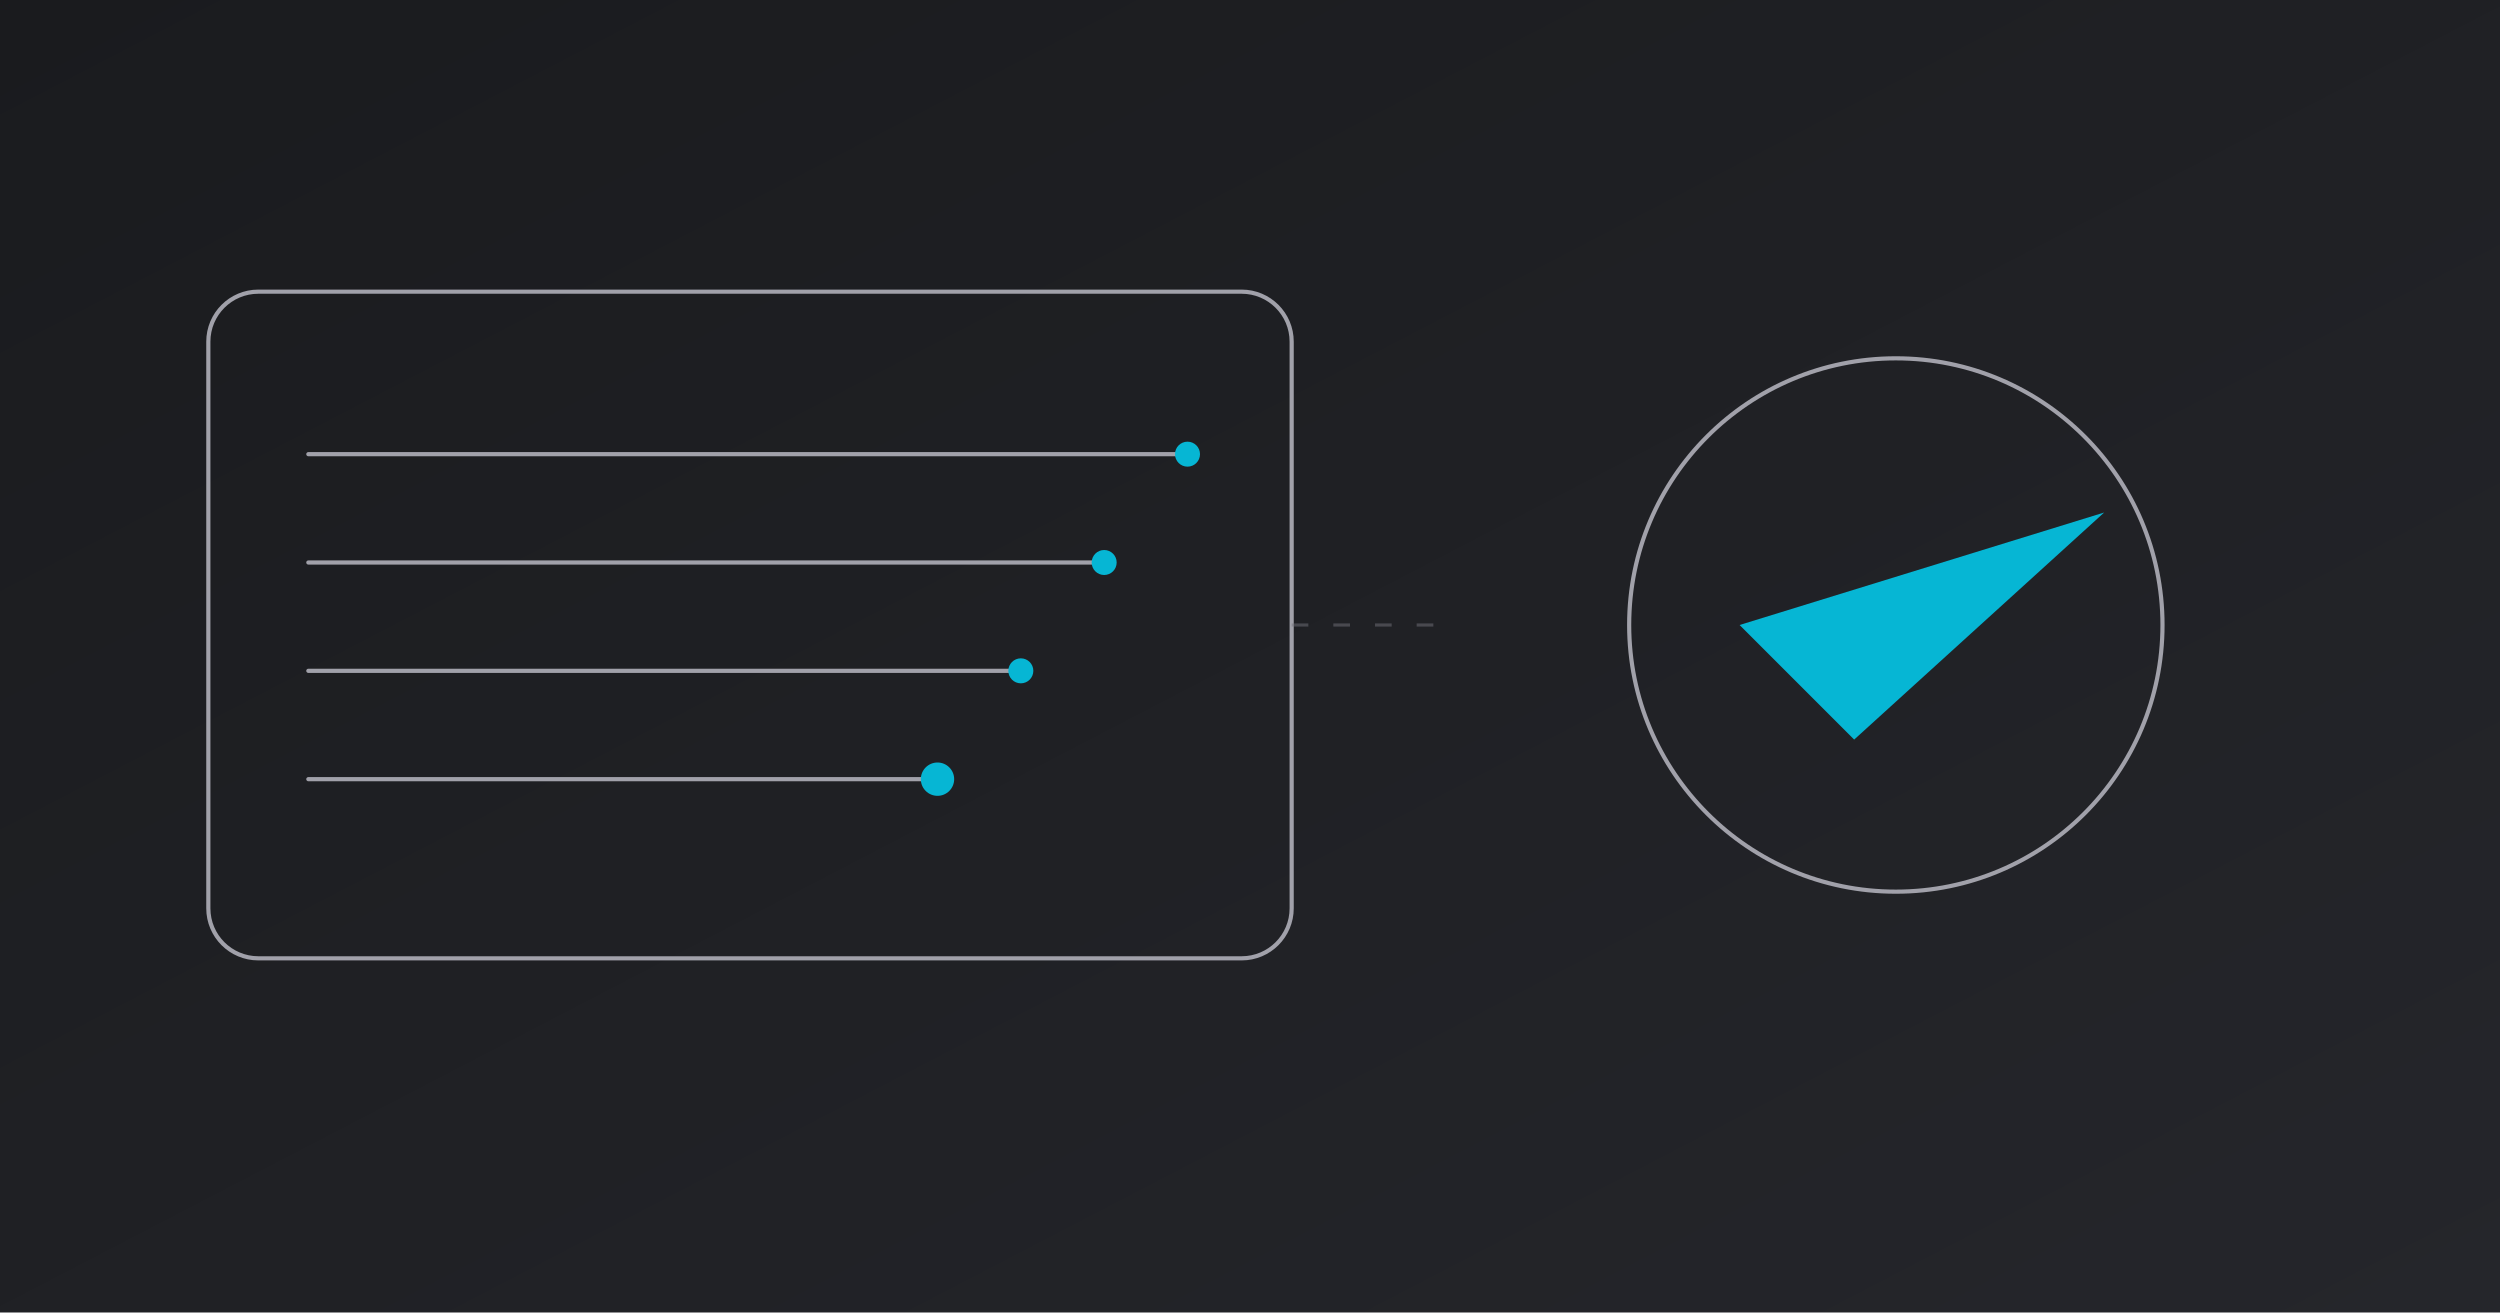
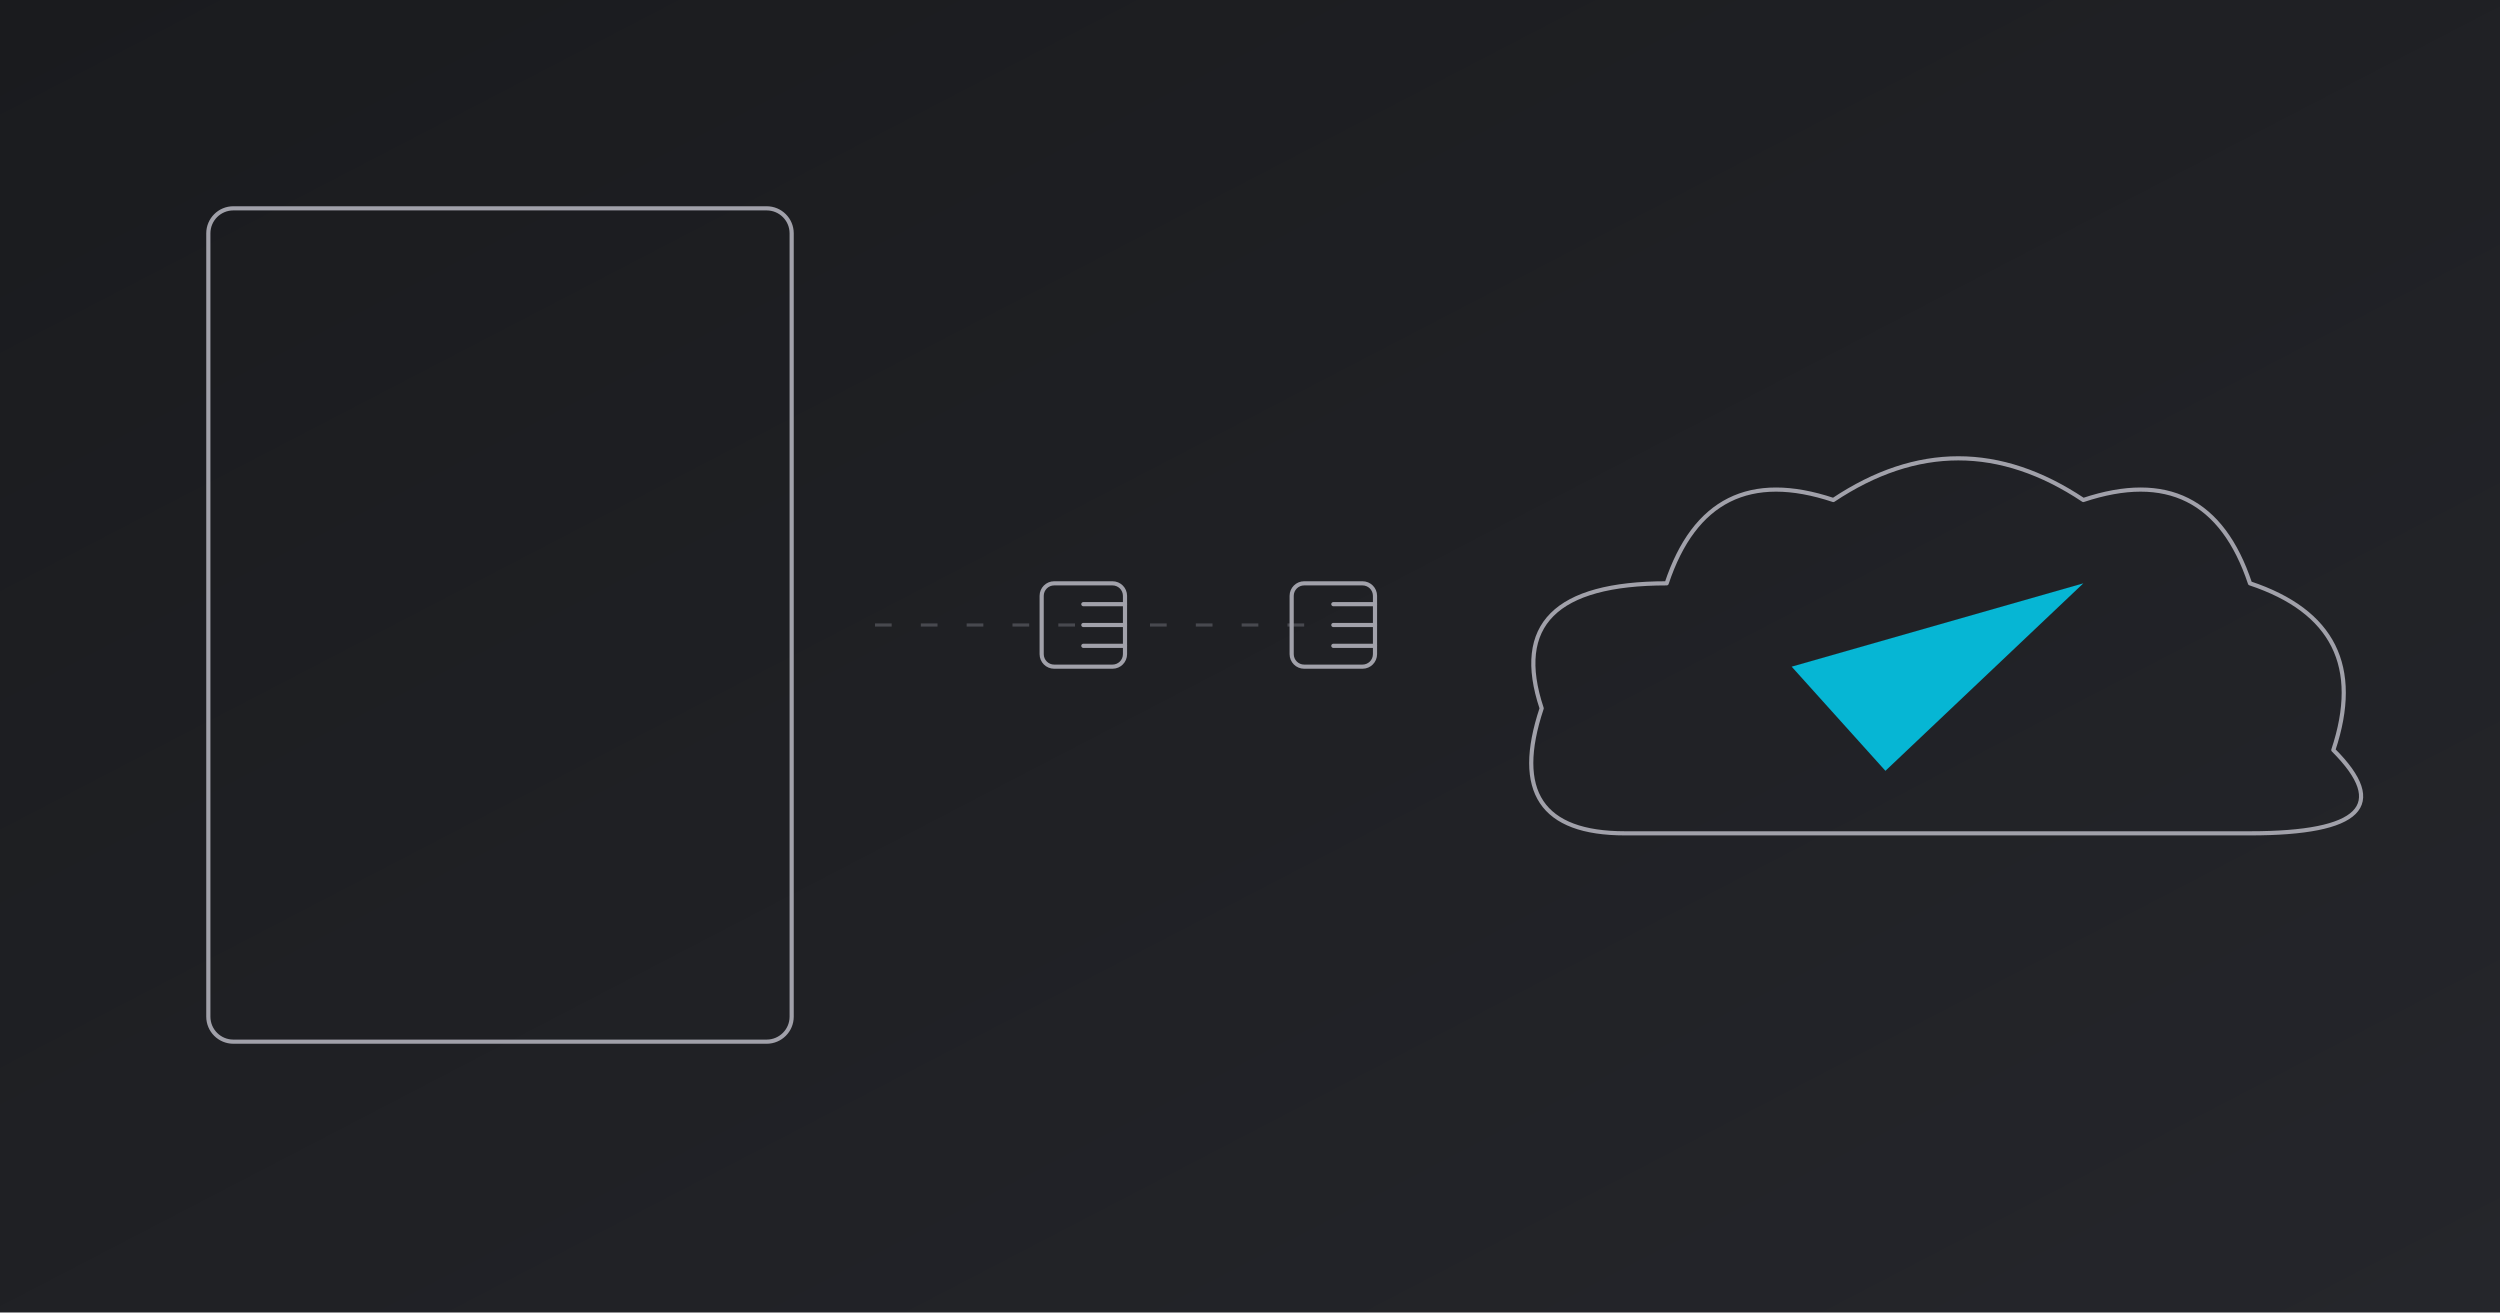
<svg xmlns="http://www.w3.org/2000/svg" width="1200" height="630" viewBox="0 0 1200 630" role="img" aria-labelledby="t d">
  <defs>
    <linearGradient id="bg" x1="0" y1="0" x2="1" y2="1">
      <stop offset="0" stop-color="#1a1b1e" />
      <stop offset="1" stop-color="#25262b" />
    </linearGradient>
    <style>
      .line { stroke: #a1a1aa; stroke-width: 2; fill: none; stroke-linecap: round; stroke-linejoin: round; }
      .accent { fill: #06b6d4; }
      .dim { stroke: #71717a; stroke-width: 1.5; fill: none; opacity: 0.5; }
    </style>
  </defs>
  <rect width="1200" height="630" fill="url(#bg)" />
-   <g transform="translate(100 140)">
-     <rect class="line" x="0" y="0" width="520" height="320" rx="24" />
-     <path class="line" d="M48 78h422M48 130h382M48 182h342M48 234h302" />
-     <circle class="accent" cx="470" cy="78" r="6" />
-     <circle class="accent" cx="430" cy="130" r="6" />
-     <circle class="accent" cx="390" cy="182" r="6" />
-     <circle class="accent" cx="350" cy="234" r="8">
-       <animate attributeName="opacity" values="0.8;1;0.8" dur="2.2s" repeatCount="indefinite" />
+   <g transform="translate(100 100)">
+     <rect class="line" x="0" y="0" width="280" height="400" rx="12" />
+     <rect class="line" x="24" y="24" width="232" height="72" rx="6" stroke-dasharray="650" stroke-dashoffset="650">
+       <animate attributeName="stroke-dashoffset" values="650;0;0;650" keyTimes="0;0.08;0.96;1" dur="5s" repeatCount="indefinite" />
+     </rect>
+     <path class="line" d="M48 52h80M48 72h120M48 92h60" stroke-dasharray="280" stroke-dashoffset="280">
+       <animate attributeName="stroke-dashoffset" values="280;0;0;280" keyTimes="0;0.08;0.96;1" dur="5s" repeatCount="indefinite" />
+     </path>
+     <circle class="accent" cx="236" cy="60" r="5" opacity="0">
+       <animate attributeName="opacity" values="0;1;1;0" keyTimes="0;0.08;0.96;1" dur="5s" repeatCount="indefinite" />
+     </circle>
+     <rect class="line" x="24" y="108" width="232" height="72" rx="6" stroke-dasharray="650" stroke-dashoffset="650">
+       <animate attributeName="stroke-dashoffset" values="650;0;0;650" keyTimes="0;0.08;0.96;1" dur="5s" begin="0.2s" repeatCount="indefinite" />
+     </rect>
+     <path class="line" d="M48 136h80M48 156h120M48 176h60" stroke-dasharray="280" stroke-dashoffset="280">
+       <animate attributeName="stroke-dashoffset" values="280;0;0;280" keyTimes="0;0.08;0.96;1" dur="5s" begin="0.2s" repeatCount="indefinite" />
+     </path>
+     <circle class="accent" cx="236" cy="144" r="5" opacity="0">
+       <animate attributeName="opacity" values="0;0;1;1;0" keyTimes="0;0.08;0.16;0.96;1" dur="5s" repeatCount="indefinite" />
+     </circle>
+     <rect class="line" x="24" y="192" width="232" height="72" rx="6" stroke-dasharray="650" stroke-dashoffset="650">
+       <animate attributeName="stroke-dashoffset" values="650;0;0;650" keyTimes="0;0.08;0.96;1" dur="5s" begin="0.4s" repeatCount="indefinite" />
+     </rect>
+     <path class="line" d="M48 220h80M48 260h120M48 248h60" stroke-dasharray="280" stroke-dashoffset="280">
+       <animate attributeName="stroke-dashoffset" values="280;0;0;280" keyTimes="0;0.08;0.96;1" dur="5s" begin="0.4s" repeatCount="indefinite" />
+     </path>
+     <circle class="accent" cx="236" cy="228" r="5" opacity="0">
+       <animate attributeName="opacity" values="0;0;1;1;0" keyTimes="0;0.16;0.24;0.96;1" dur="5s" repeatCount="indefinite" />
+     </circle>
+     <rect class="line" x="24" y="276" width="232" height="72" rx="6" stroke-dasharray="650" stroke-dashoffset="650">
+       <animate attributeName="stroke-dashoffset" values="650;0;0;650" keyTimes="0;0.08;0.96;1" dur="5s" begin="0.6s" repeatCount="indefinite" />
+     </rect>
+     <path class="line" d="M48 304h80M48 324h120M48 344h60" stroke-dasharray="280" stroke-dashoffset="280">
+       <animate attributeName="stroke-dashoffset" values="280;0;0;280" keyTimes="0;0.08;0.96;1" dur="5s" begin="0.6s" repeatCount="indefinite" />
+     </path>
+     <circle class="accent" cx="236" cy="312" r="6" opacity="0">
+       <animate attributeName="opacity" values="0;0;1;1;0" keyTimes="0;0.24;0.32;0.96;1" dur="5s" repeatCount="indefinite" />
    </circle>
  </g>
-   <g transform="translate(740 160)">
-     <circle class="line" cx="170" cy="140" r="128" />
-     <path class="accent" stroke="#06b6d4" stroke-width="12" stroke-linecap="round" stroke-linejoin="round" fill="none" d="M95 140l55 55 120-109" stroke-dasharray="280" stroke-dashoffset="280">
-       <animate attributeName="stroke-dashoffset" values="280;0" dur="0.01" fill="freeze" />
+   <g transform="translate(420 240)">
+     <path class="dim" d="M0 60H240" stroke-dasharray="8 14" stroke-dashoffset="0">
+       <animate attributeName="stroke-dashoffset" values="0;-80;0" keyTimes="0;0.32;1" dur="5s" repeatCount="indefinite" />
+     </path>
+     <rect class="line" x="80" y="40" width="40" height="40" rx="6" />
+     <rect class="line" x="200" y="40" width="40" height="40" rx="6" />
+     <path class="line" d="M100 50h20M100 60h20M100 70h20" stroke-width="1.5" />
+     <path class="line" d="M220 50h20M220 60h20M220 70h20" stroke-width="1.5" />
+   </g>
+   <g transform="translate(660 120)">
+     <path class="line" d="M220 120       Q280 80 340 120       Q400 100 420 160       Q480 180 460 240       Q500 280 420 280       H120       Q60 280 80 220       Q60 160 140 160       Q160 100 220 120Z" />
+     <path class="accent" stroke="#06b6d4" stroke-width="11" stroke-linecap="round" stroke-linejoin="round" fill="none" d="M200 200l45 50 95-90" stroke-dasharray="280" stroke-dashoffset="280">
+       <animate attributeName="stroke-dashoffset" values="280;0;0;280" keyTimes="0;0.14;0.96;1" dur="5s" begin="0.8s" repeatCount="indefinite" />
    </path>
  </g>
-   <path class="dim" d="M620 300 H700" stroke-dasharray="8 12">
-     <animate attributeName="stroke-dashoffset" values="0;-40" dur="4s" repeatCount="indefinite" />
-   </path>
</svg>
